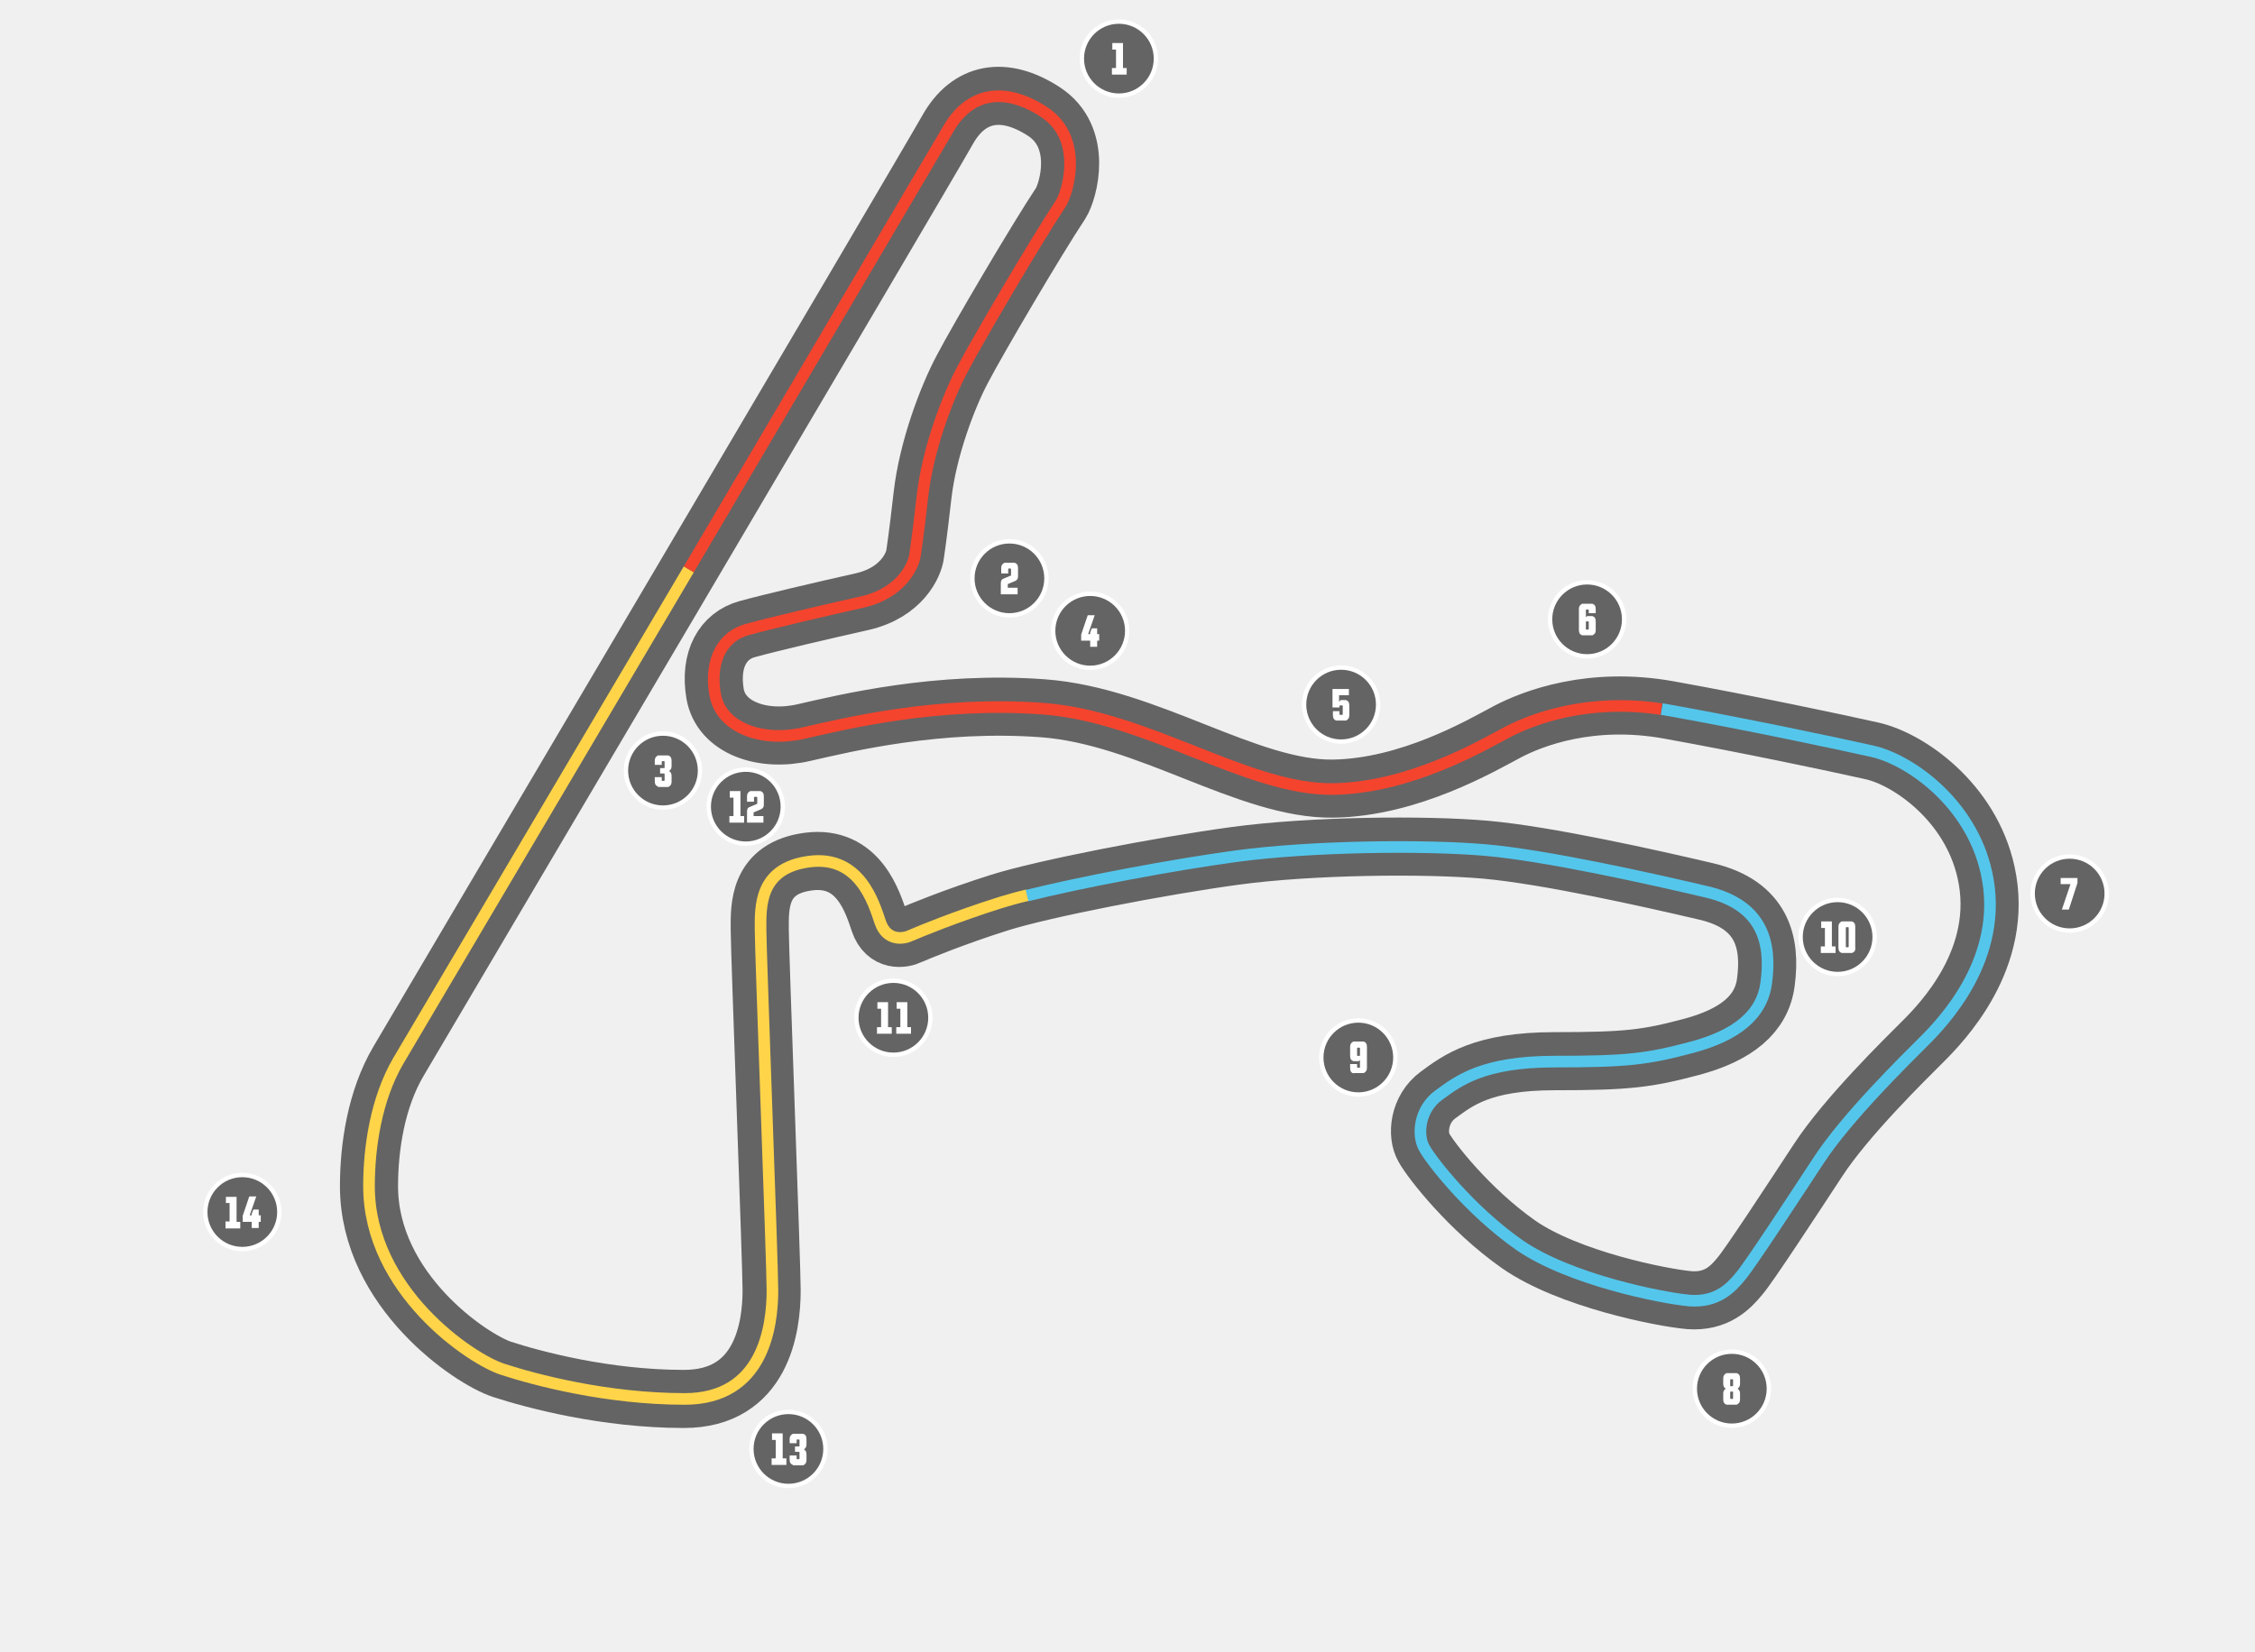
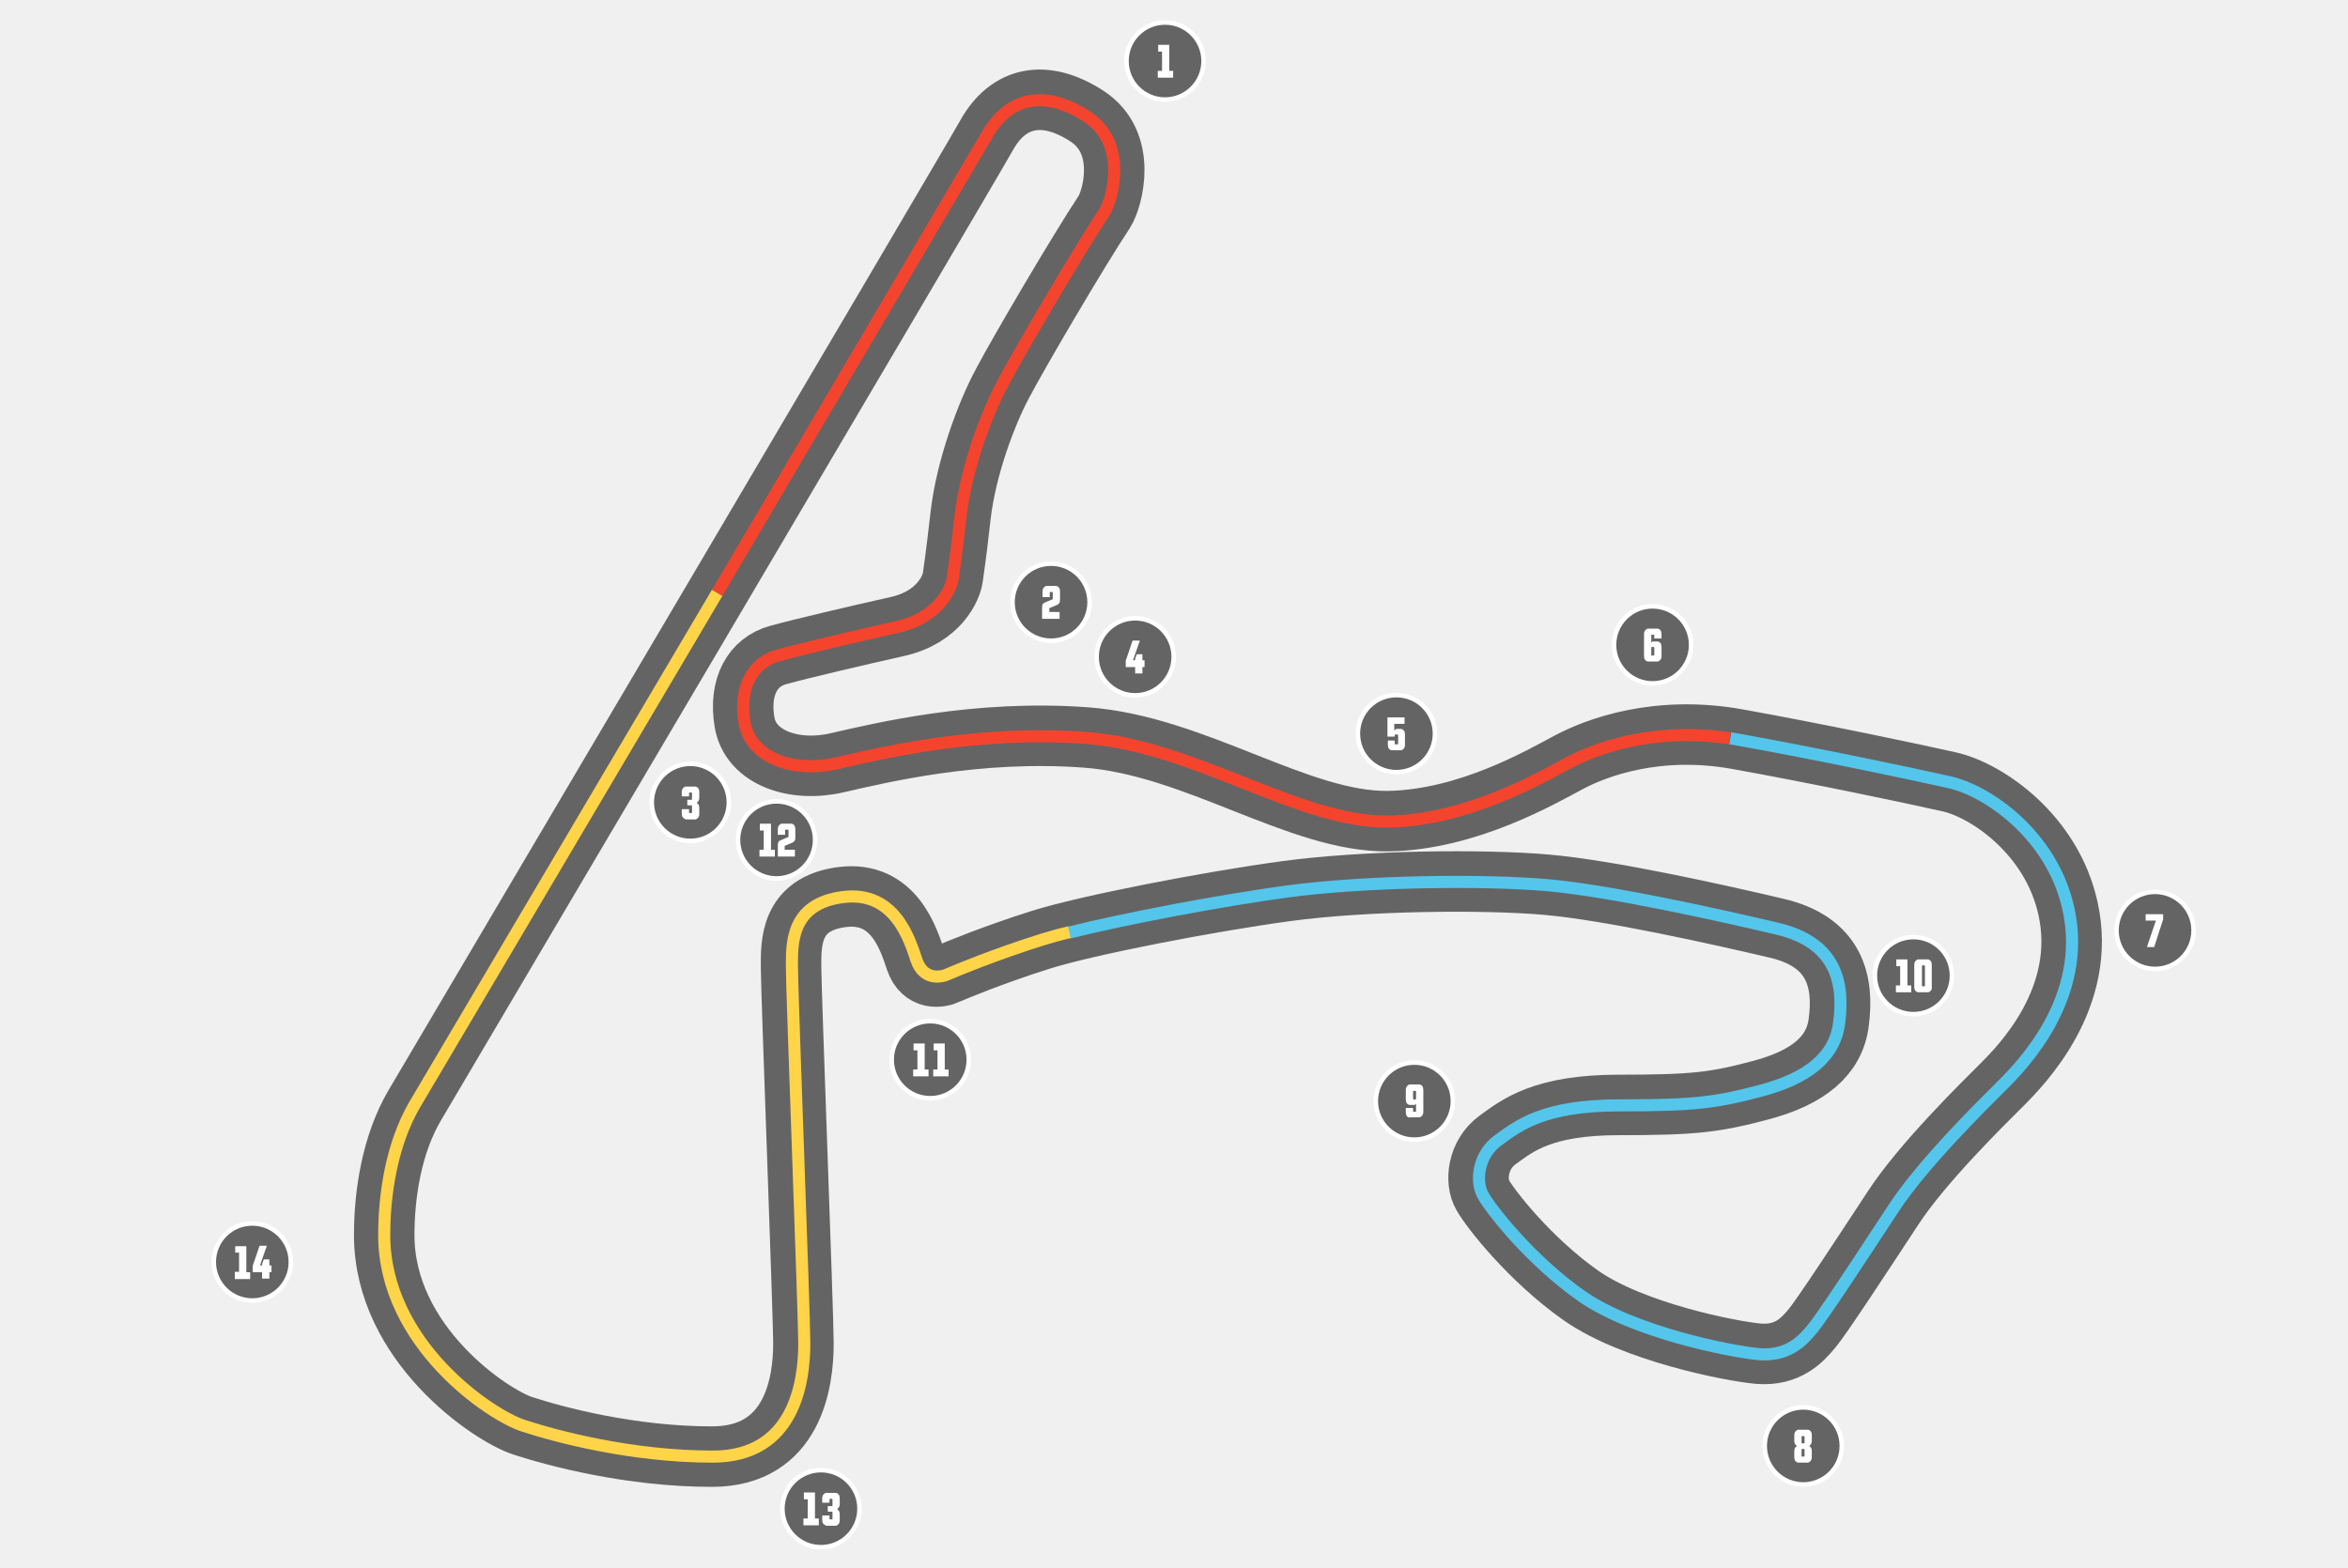
- <svg xmlns="http://www.w3.org/2000/svg" version="1.1" x="0px" y="0px" viewBox="0 0 550 403" style="enable-background:new 0 0 550 443.7;" xml:space="preserve">
+ <svg xmlns="http://www.w3.org/2000/svg" version="1.1" x="0px" y="0px" viewBox="0.0 0.0 550.0 367.4" style="enable-background:new 0 0 550 443.7;" xml:space="preserve">
  <style type="text/css">
	.st0{fill:none;stroke:#646464;stroke-width:14.173;stroke-miterlimit:10;}
	.st1{fill:none;stroke:#FFD449;stroke-width:2.835;stroke-miterlimit:10;}
	.st2{fill:none;stroke:#54C6EB;stroke-width:2.835;stroke-miterlimit:10;}
	.st3{fill:none;stroke:#F4442E;stroke-width:2.835;stroke-miterlimit:10;}
	.st4{fill:none;stroke:#FFFFFF;stroke-width:2.126;}
	.st5{fill:#646464;}
	.st6{fill:#FFFFFF;}
	.st7{fill:none;stroke:#646464;stroke-width:2.835;stroke-miterlimit:10;}
	.st8{fill:#09BC8A;}
	.st9{fill:none;stroke:#09BC8A;stroke-width:2.21;stroke-miterlimit:10;}
	.st10{fill:none;stroke:#09BC8A;stroke-width:1.984;stroke-miterlimit:10;}
	.st11{clip-path:url(#SVGID_00000052082226627707448120000003225011589359256480_);}
	.st12{fill:none;stroke:#646464;stroke-width:4.819;stroke-miterlimit:10;}
	.st13{fill:#FF3380;}
	.st14{clip-path:url(#SVGID_00000146480650356378285320000014607395338713294209_);}
	.st15{fill:none;stroke:#FF3380;stroke-width:1.984;stroke-miterlimit:10;}
	.st16{fill:none;stroke:#646464;stroke-width:0.709;stroke-miterlimit:10;}
	.st17{fill:none;stroke:#F4442E;stroke-width:5.669;stroke-miterlimit:10;}
	.st18{fill:none;stroke:#54C6EB;stroke-width:5.669;stroke-miterlimit:10;}
	.st19{fill:none;stroke:#FFD449;stroke-width:5.669;stroke-miterlimit:10;}
	.st20{fill:none;stroke:#09BC8A;stroke-width:2.835;stroke-miterlimit:10;}
	.st21{clip-path:url(#SVGID_00000110462622352096251210000003113858319540910269_);}
	.st22{fill:#F4442E;}
	.st23{fill:#54C6EB;}
	.st24{fill:#FFD449;}
</style>
  <g id="コース">
    <path class="st0" d="M97.2,258.9c0,0,128.7-217.9,133.9-227.2s13.8-10.8,23.5-4.5c9.7,6.3,6,19.4,4.1,22.4   c-6.1,9.2-20.3,33.4-23.9,40.3c-3.7,6.9-8.5,19.6-9.8,31c-1.3,11.4-1.5,11.9-1.8,14.3c-0.3,2.5-3.2,9.4-13,11.6s-22.2,5.1-28,6.7   s-9.2,7.3-7.8,15.7s11.7,11.9,21.8,9.5c10.1-2.3,32.6-7.8,58.2-5.9s49.9,19.9,70.8,19.6c18.6-0.3,35.9-10.4,42.3-13.8   c6.4-3.4,20.6-8.8,39.5-5.4c18.9,3.4,40.7,8,49.6,10s24,12.4,27.8,29.6c4.7,21-11,36.9-15.4,41.3s-18.7,18.4-25.6,29   c-6.9,10.5-16.7,25.5-19,28.2c-2.3,2.8-5.7,6.4-12.4,5.9c-6.7-0.6-29.4-5.1-41.6-13.6c-12.1-8.5-21.4-20.5-23.1-23.6   c-1.8-3.1-1.3-9.4,3.5-12.9c4.8-3.5,10.7-8.2,28.4-8.2c17.7,0,22.5-0.6,33.4-3.5c10.8-2.9,17.1-7.9,18.1-15.8   c1.3-9.7-0.9-18.9-14.5-22.1c-13.6-3.2-39.1-8.9-53.9-10.2c-14.8-1.3-42.6-1-61,1.5c-18.4,2.5-46.7,8-57.5,11.4   c-10.8,3.4-20,7.2-21.8,8c-1.8,0.9-5.9,1.5-7.5-3.2s-5-16.4-17.3-14.8c-12.3,1.6-11.9,11.1-11.9,16.5c0,5.4,2.9,81.5,2.9,88.1   c0,8.9-2.3,26.5-21.4,26.5s-36.6-4.7-44.3-7.2C115,331.7,90,314.9,90,289.4C90,280,91.7,268.2,97.2,258.9z" />
  </g>
  <g id="セクター">
    <path class="st1" d="M250.6,218.4c-2.6,0.6-4.9,1.3-6.6,1.8c-10.8,3.4-20,7.2-21.8,8c-1.8,0.9-5.9,1.5-7.5-3.2s-5-16.4-17.3-14.8   c-12.3,1.6-11.9,11.1-11.9,16.5c0,5.4,2.9,81.5,2.9,88.1c0,8.9-2.3,26.5-21.4,26.5s-36.6-4.7-44.3-7.2C115,331.7,90,314.9,90,289.4   c0-9.4,1.7-21.2,7.1-30.5c0,0,36.1-61.1,70.9-120" />
    <path class="st2" d="M405.3,173c0.6,0.1,1.2,0.2,1.8,0.3c18.9,3.4,40.7,8,49.6,10s24,12.4,27.8,29.6c4.7,21-11,36.9-15.4,41.3   s-18.7,18.4-25.6,29c-6.9,10.5-16.7,25.5-19,28.2c-2.3,2.8-5.7,6.4-12.4,5.9c-6.7-0.6-29.4-5.1-41.6-13.6   c-12.1-8.5-21.4-20.5-23.1-23.6c-1.8-3.1-1.3-9.4,3.5-12.9c4.8-3.5,10.7-8.2,28.4-8.2c17.7,0,22.5-0.6,33.4-3.5   c10.8-2.9,17.1-7.9,18.1-15.8c1.3-9.7-0.9-18.9-14.5-22.1c-13.6-3.2-39.1-8.9-53.9-10.2c-14.8-1.3-42.6-1-61,1.5   c-15.4,2.1-37.7,6.3-50.9,9.6" />
    <path class="st3" d="M168,138.9c30.8-52.3,60.6-102.8,63.1-107.1c5.2-9.3,13.8-10.8,23.5-4.5c9.7,6.3,6,19.4,4.1,22.4   c-6.1,9.2-20.3,33.4-23.9,40.3c-3.7,6.9-8.5,19.6-9.8,31c-1.3,11.4-1.5,11.9-1.8,14.3c-0.3,2.5-3.2,9.4-13,11.6s-22.2,5.1-28,6.7   s-9.2,7.3-7.8,15.7s11.7,11.9,21.8,9.5c10.1-2.3,32.6-7.8,58.2-5.9s49.9,19.9,70.8,19.6c18.6-0.3,35.9-10.4,42.3-13.8   c6.2-3.3,19.7-8.4,37.7-5.7" />
  </g>
  <g id="コーナー番号">
    <g>
      <g>
        <circle class="st4" cx="272.9" cy="14.3" r="8.5" />
        <circle class="st5" cx="272.9" cy="14.3" r="8.5" />
      </g>
      <g>
        <path class="st6" d="M271.2,18.2v-1.6h1v-4.5h-0.9v-1.6h2.6v6.1h0.9v1.6H271.2z" />
      </g>
    </g>
    <g>
      <g>
        <circle class="st4" cx="246.2" cy="141.1" r="8.5" />
        <circle class="st5" cx="246.2" cy="141.1" r="8.5" />
      </g>
      <g>
        <path class="st6" d="M244.1,145v-2.6c0-0.6,0.1-1,0.6-1.2l1.9-0.8v-1.6l-0.1-0.1h-0.5l-0.1,0.1v1.1h-1.7v-1.3     c0-0.8,0.4-1.1,0.8-1.3h2.5c0.5,0.2,0.8,0.5,0.8,1.3v1.9c0,0.6-0.1,0.9-0.6,1.2l-1.9,0.8v0.9h2.4v1.6H244.1z" />
      </g>
    </g>
    <g>
      <g>
        <circle class="st4" cx="161.7" cy="188" r="8.5" />
        <circle class="st5" cx="161.7" cy="188" r="8.5" />
      </g>
      <g>
        <path class="st6" d="M160.5,191.9c-0.5-0.2-0.8-0.5-0.8-1.3v-1h1.7v0.8l0.1,0.1h0.5l0.1-0.1v-1.6l-0.1-0.1h-1v-1.3h1l0.1-0.1     v-1.5l-0.1-0.1h-0.5l-0.1,0.1v0.8h-1.7v-1c0-0.8,0.4-1.1,0.8-1.3h2.5c0.5,0.2,0.8,0.5,0.8,1.3v1.3c0,0.6-0.2,0.9-0.6,1.2     c0.4,0.3,0.6,0.6,0.6,1.2v1.4c0,0.8-0.4,1.1-0.8,1.3H160.5z" />
      </g>
    </g>
    <g>
      <g>
        <circle class="st4" cx="265.9" cy="153.9" r="8.5" />
        <circle class="st5" cx="265.9" cy="153.9" r="8.5" />
      </g>
      <g>
        <path class="st6" d="M267.6,156.3v1.5h-1.7v-1.5h-2.2v-1.5l1.6-4.7h1.7l-1.6,4.6h0.5v-0.4l0.4-1h1.3v1.4h0.5v1.6H267.6z" />
      </g>
    </g>
    <g>
      <g>
        <circle class="st4" cx="327.1" cy="171.9" r="8.5" />
        <circle class="st5" cx="327.1" cy="171.9" r="8.5" />
      </g>
      <g>
        <path class="st6" d="M325.9,175.8c-0.5-0.2-0.8-0.5-0.8-1.3v-1h1.6v0.8l0.1,0.1h0.6l0.1-0.1v-2.1l-0.1-0.1h-0.6l-0.1,0.1v0.4H325     v-4.5h4v1.5h-2.4v1.6l0.4-0.4h1.3c0.5,0.2,0.8,0.5,0.8,1.3v2.4c0,0.8-0.4,1.1-0.8,1.3H325.9z" />
      </g>
    </g>
    <g>
      <g>
        <circle class="st4" cx="387.1" cy="151.1" r="8.5" />
        <circle class="st5" cx="387.1" cy="151.1" r="8.5" />
      </g>
      <g>
        <path class="st6" d="M388.4,155h-2.5c-0.5-0.2-0.8-0.5-0.8-1.3v-5.1c0-0.8,0.4-1.1,0.8-1.3h2.5c0.5,0.2,0.8,0.5,0.8,1.3v1h-1.7     v-0.8l-0.1-0.1h-0.5l-0.1,0.1v1.8l0.3-0.3h1.3c0.5,0.2,0.8,0.5,0.8,1.3v2.2C389.2,154.5,388.8,154.8,388.4,155z M387.4,153.6     l0.1-0.1v-1.8l-0.1-0.1h-0.5l-0.1,0.1v1.8l0.1,0.1H387.4z" />
      </g>
    </g>
    <g>
      <g>
        <circle class="st4" cx="504.8" cy="218" r="8.5" />
        <circle class="st5" cx="504.8" cy="218" r="8.5" />
      </g>
      <g>
        <path class="st6" d="M502.9,221.9l2.1-6.2h-2.4v-1.5h4.1v1.2l-2.1,6.5H502.9z" />
      </g>
    </g>
    <g>
      <g>
        <circle class="st4" cx="422.4" cy="338.8" r="8.5" />
        <circle class="st5" cx="422.4" cy="338.8" r="8.5" />
      </g>
      <g>
        <path class="st6" d="M421.1,342.7c-0.5-0.2-0.8-0.5-0.8-1.3V340c0-0.6,0.2-0.9,0.6-1.2c-0.4-0.3-0.6-0.6-0.6-1.2v-1.3     c0-0.8,0.4-1.1,0.8-1.3h2.5c0.5,0.2,0.8,0.5,0.8,1.3v1.3c0,0.6-0.2,0.9-0.6,1.2c0.4,0.3,0.6,0.6,0.6,1.2v1.4     c0,0.8-0.4,1.1-0.8,1.3H421.1z M422,338.1l0.1,0.1h0.5l0.1-0.1v-1.5l-0.1-0.1h-0.5l-0.1,0.1V338.1z M422.7,341.2v-1.6l-0.1-0.1     h-0.5l-0.1,0.1v1.6l0.1,0.1h0.5L422.7,341.2z" />
      </g>
    </g>
    <g>
      <g>
        <circle class="st4" cx="331.3" cy="258" r="8.5" />
        <circle class="st5" cx="331.3" cy="258" r="8.5" />
      </g>
      <g>
        <path class="st6" d="M330.1,261.9c-0.5-0.2-0.8-0.5-0.8-1.3v-1h1.7v0.8l0.1,0.1h0.5l0.1-0.1v-1.8l-0.3,0.3h-1.3     c-0.5-0.2-0.8-0.5-0.8-1.3v-2.2c0-0.8,0.4-1.1,0.8-1.3h2.5c0.5,0.2,0.8,0.5,0.8,1.3v5.1c0,0.8-0.4,1.1-0.8,1.3H330.1z      M331.7,257.5v-1.8l-0.1-0.1h-0.5l-0.1,0.1v1.8l0.1,0.1h0.5L331.7,257.5z" />
      </g>
    </g>
    <g>
      <g>
        <circle class="st4" cx="448.2" cy="228.6" r="8.5" />
        <circle class="st5" cx="448.2" cy="228.6" r="8.5" />
      </g>
      <g>
        <path class="st6" d="M444.1,232.5v-1.6h1v-4.5h-0.9v-1.6h2.6v6.1h0.9v1.6H444.1z" />
        <path class="st6" d="M451.7,232.5h-2.5c-0.5-0.2-0.8-0.5-0.8-1.3v-5.1c0-0.8,0.4-1.1,0.8-1.3h2.5c0.5,0.2,0.8,0.5,0.8,1.3v5.1     C452.6,232,452.2,232.3,451.7,232.5z M450.9,226.3l-0.1-0.1h-0.5l-0.1,0.1v4.7l0.1,0.1h0.5l0.1-0.1V226.3z" />
      </g>
    </g>
    <g>
      <g>
        <circle class="st4" cx="217.9" cy="248.3" r="8.5" />
        <circle class="st5" cx="217.9" cy="248.3" r="8.5" />
      </g>
      <g>
        <path class="st6" d="M213.9,252.2v-1.6h1v-4.5H214v-1.6h2.6v6.1h0.9v1.6H213.9z" />
        <path class="st6" d="M218.6,252.2v-1.6h1v-4.5h-0.9v-1.6h2.6v6.1h0.9v1.6H218.6z" />
      </g>
    </g>
    <g>
      <g>
        <circle class="st4" cx="181.9" cy="196.8" r="8.5" />
        <circle class="st5" cx="181.9" cy="196.8" r="8.5" />
      </g>
      <g>
        <path class="st6" d="M177.9,200.7v-1.6h1v-4.5H178v-1.6h2.6v6.1h0.9v1.6H177.9z" />
        <path class="st6" d="M182.2,200.7v-2.6c0-0.6,0.1-1,0.6-1.2l1.9-0.8v-1.6l-0.1-0.1H184l-0.1,0.1v1.1h-1.7v-1.3     c0-0.8,0.4-1.1,0.8-1.3h2.5c0.5,0.2,0.8,0.5,0.8,1.3v1.9c0,0.6-0.1,0.9-0.6,1.2l-1.9,0.8v0.9h2.4v1.6H182.2z" />
      </g>
    </g>
    <g>
      <g>
        <circle class="st4" cx="192.3" cy="353.5" r="8.5" />
        <circle class="st5" cx="192.3" cy="353.5" r="8.5" />
      </g>
      <g>
        <path class="st6" d="M188.2,357.4v-1.6h1v-4.5h-0.9v-1.6h2.6v6.1h0.9v1.6H188.2z" />
        <path class="st6" d="M193.4,357.4c-0.5-0.2-0.8-0.5-0.8-1.3v-1h1.7v0.8l0.1,0.1h0.5l0.1-0.1v-1.6l-0.1-0.1h-1v-1.3h1l0.1-0.1     v-1.5l-0.1-0.1h-0.5l-0.1,0.1v0.8h-1.7v-1c0-0.8,0.4-1.1,0.8-1.3h2.5c0.5,0.2,0.8,0.5,0.8,1.3v1.3c0,0.6-0.2,0.9-0.6,1.2     c0.4,0.3,0.6,0.6,0.6,1.2v1.4c0,0.8-0.4,1.1-0.8,1.3H193.4z" />
      </g>
    </g>
    <g>
      <g>
        <circle class="st4" cx="59.1" cy="295.7" r="8.5" />
        <circle class="st5" cx="59.1" cy="295.7" r="8.5" />
      </g>
      <g>
        <path class="st6" d="M55,299.6V298h1v-4.5h-0.9V292h2.6v6.1h0.9v1.6H55z" />
        <path class="st6" d="M63.1,298.1v1.5h-1.7v-1.5h-2.2v-1.5l1.6-4.7h1.7l-1.6,4.6h0.5v-0.4l0.4-1h1.3v1.4h0.5v1.6H63.1z" />
      </g>
    </g>
  </g>
</svg>
